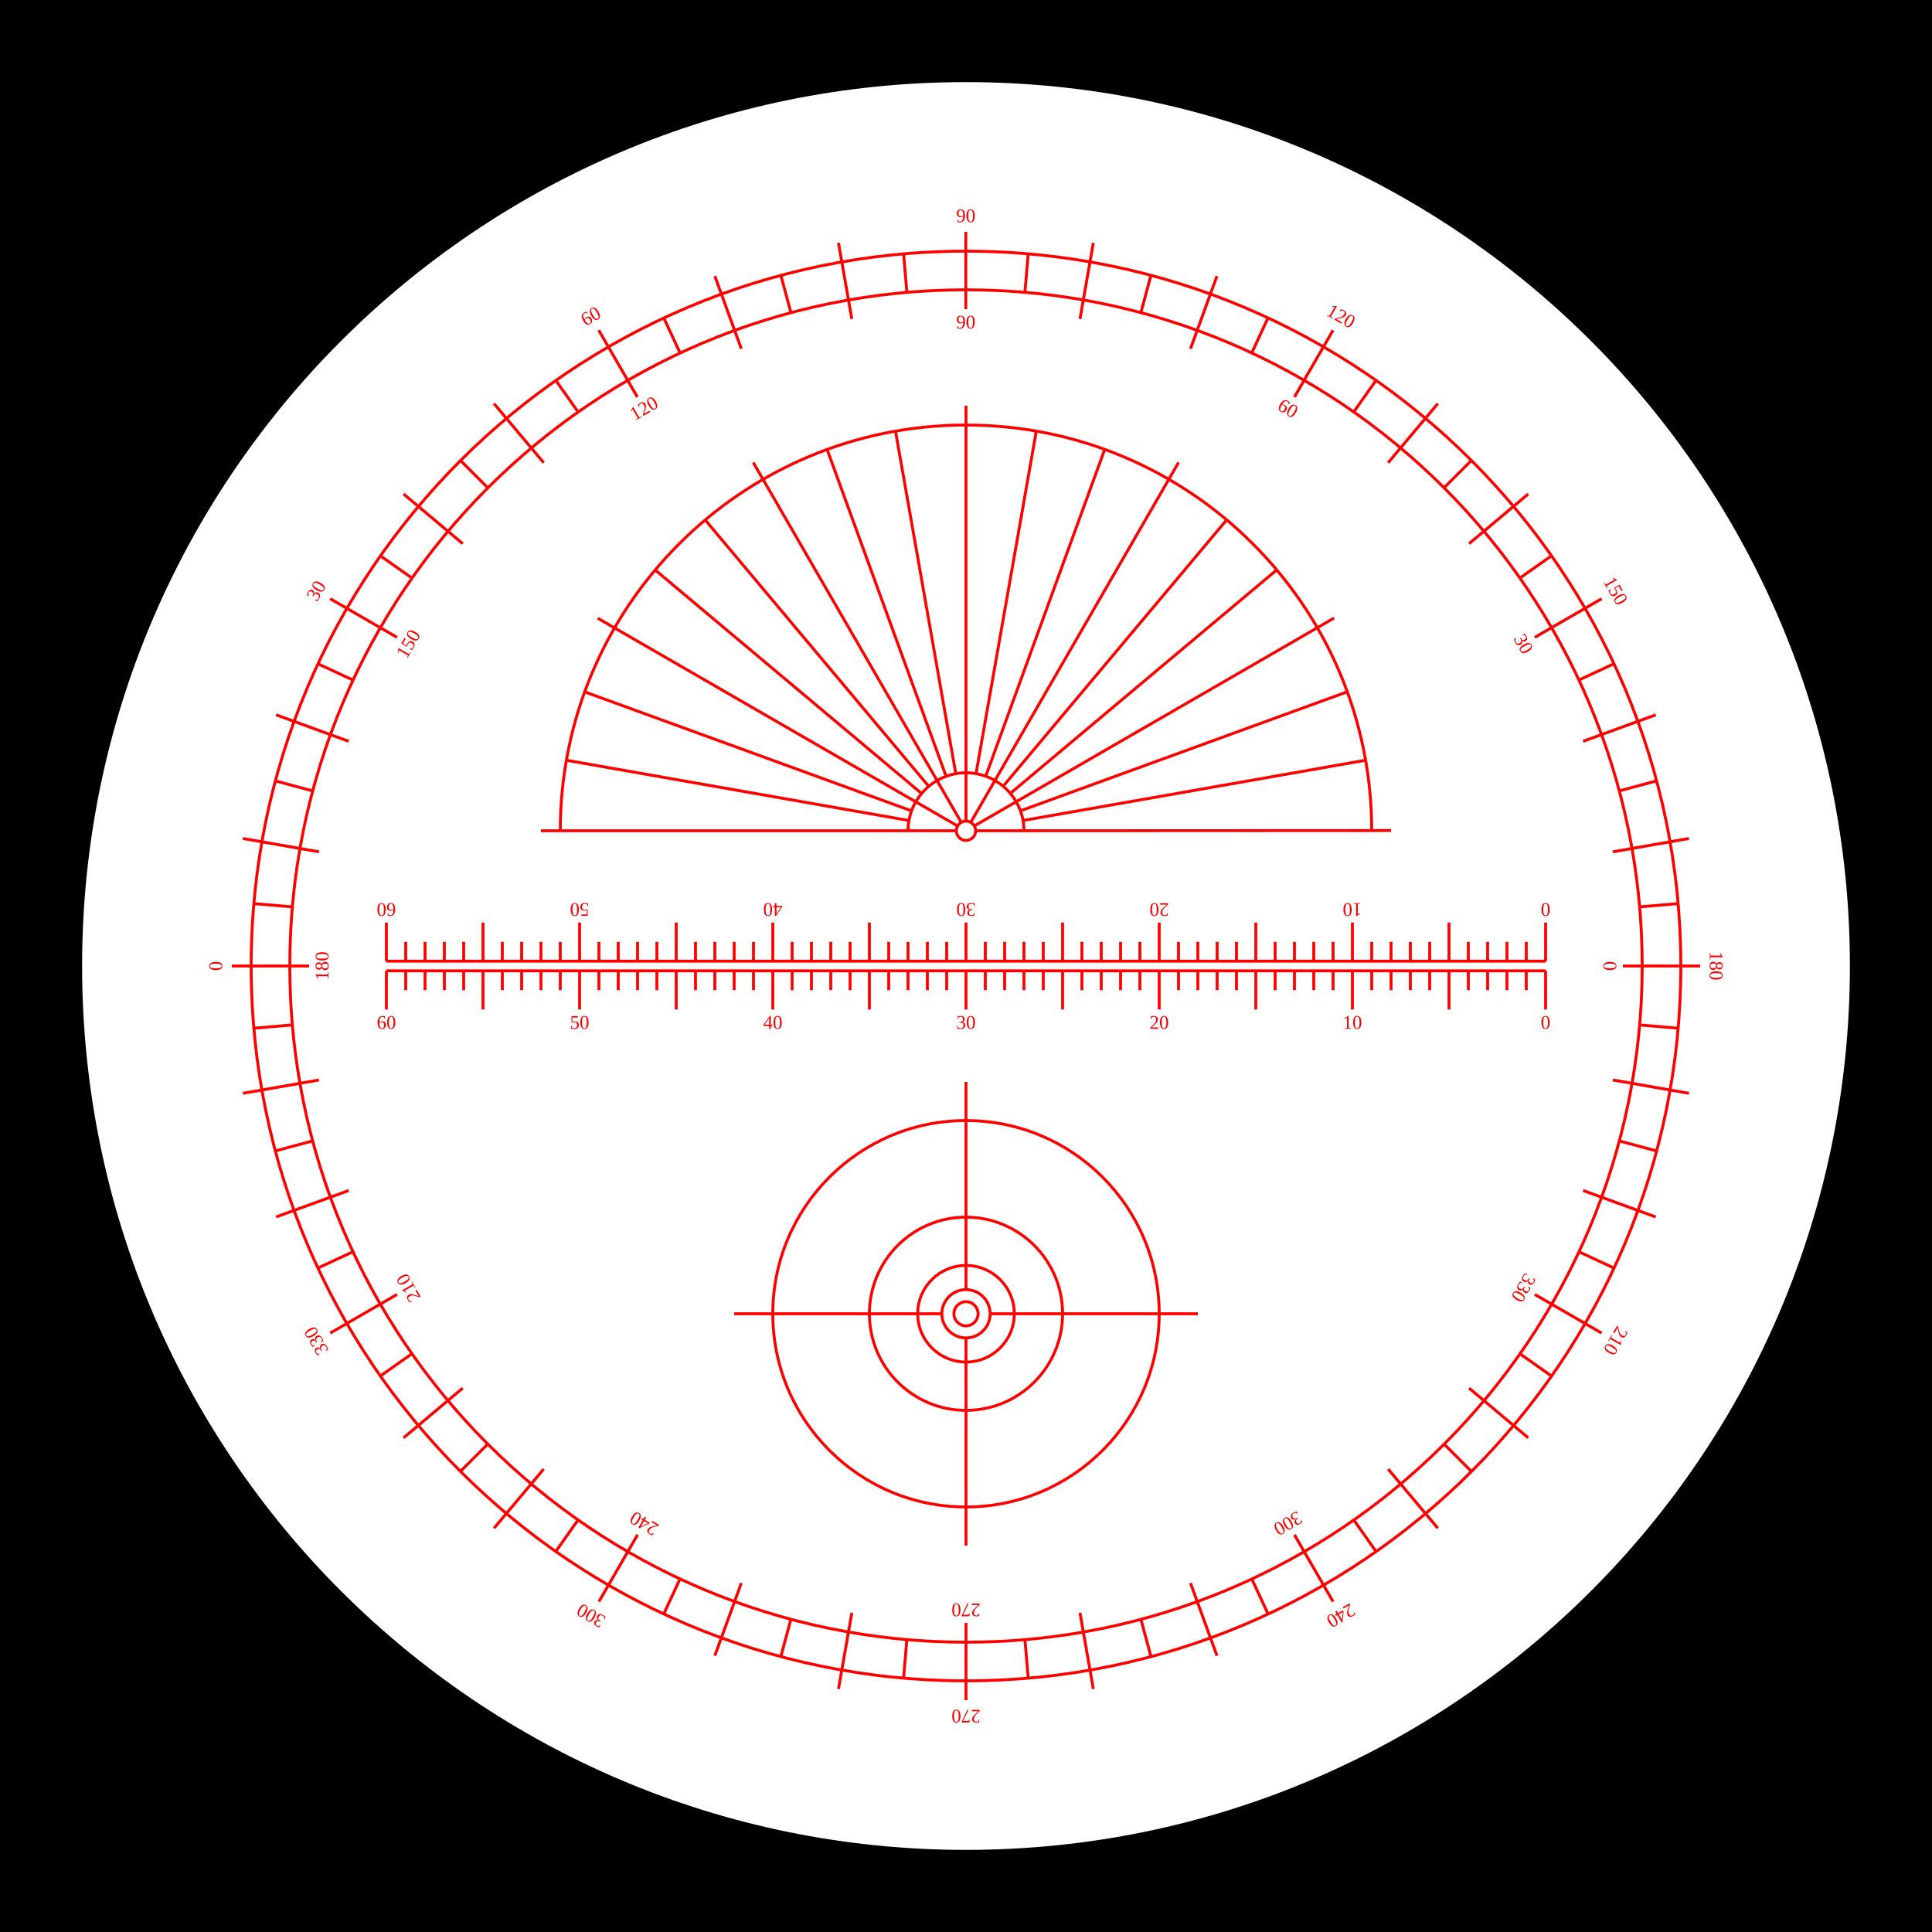
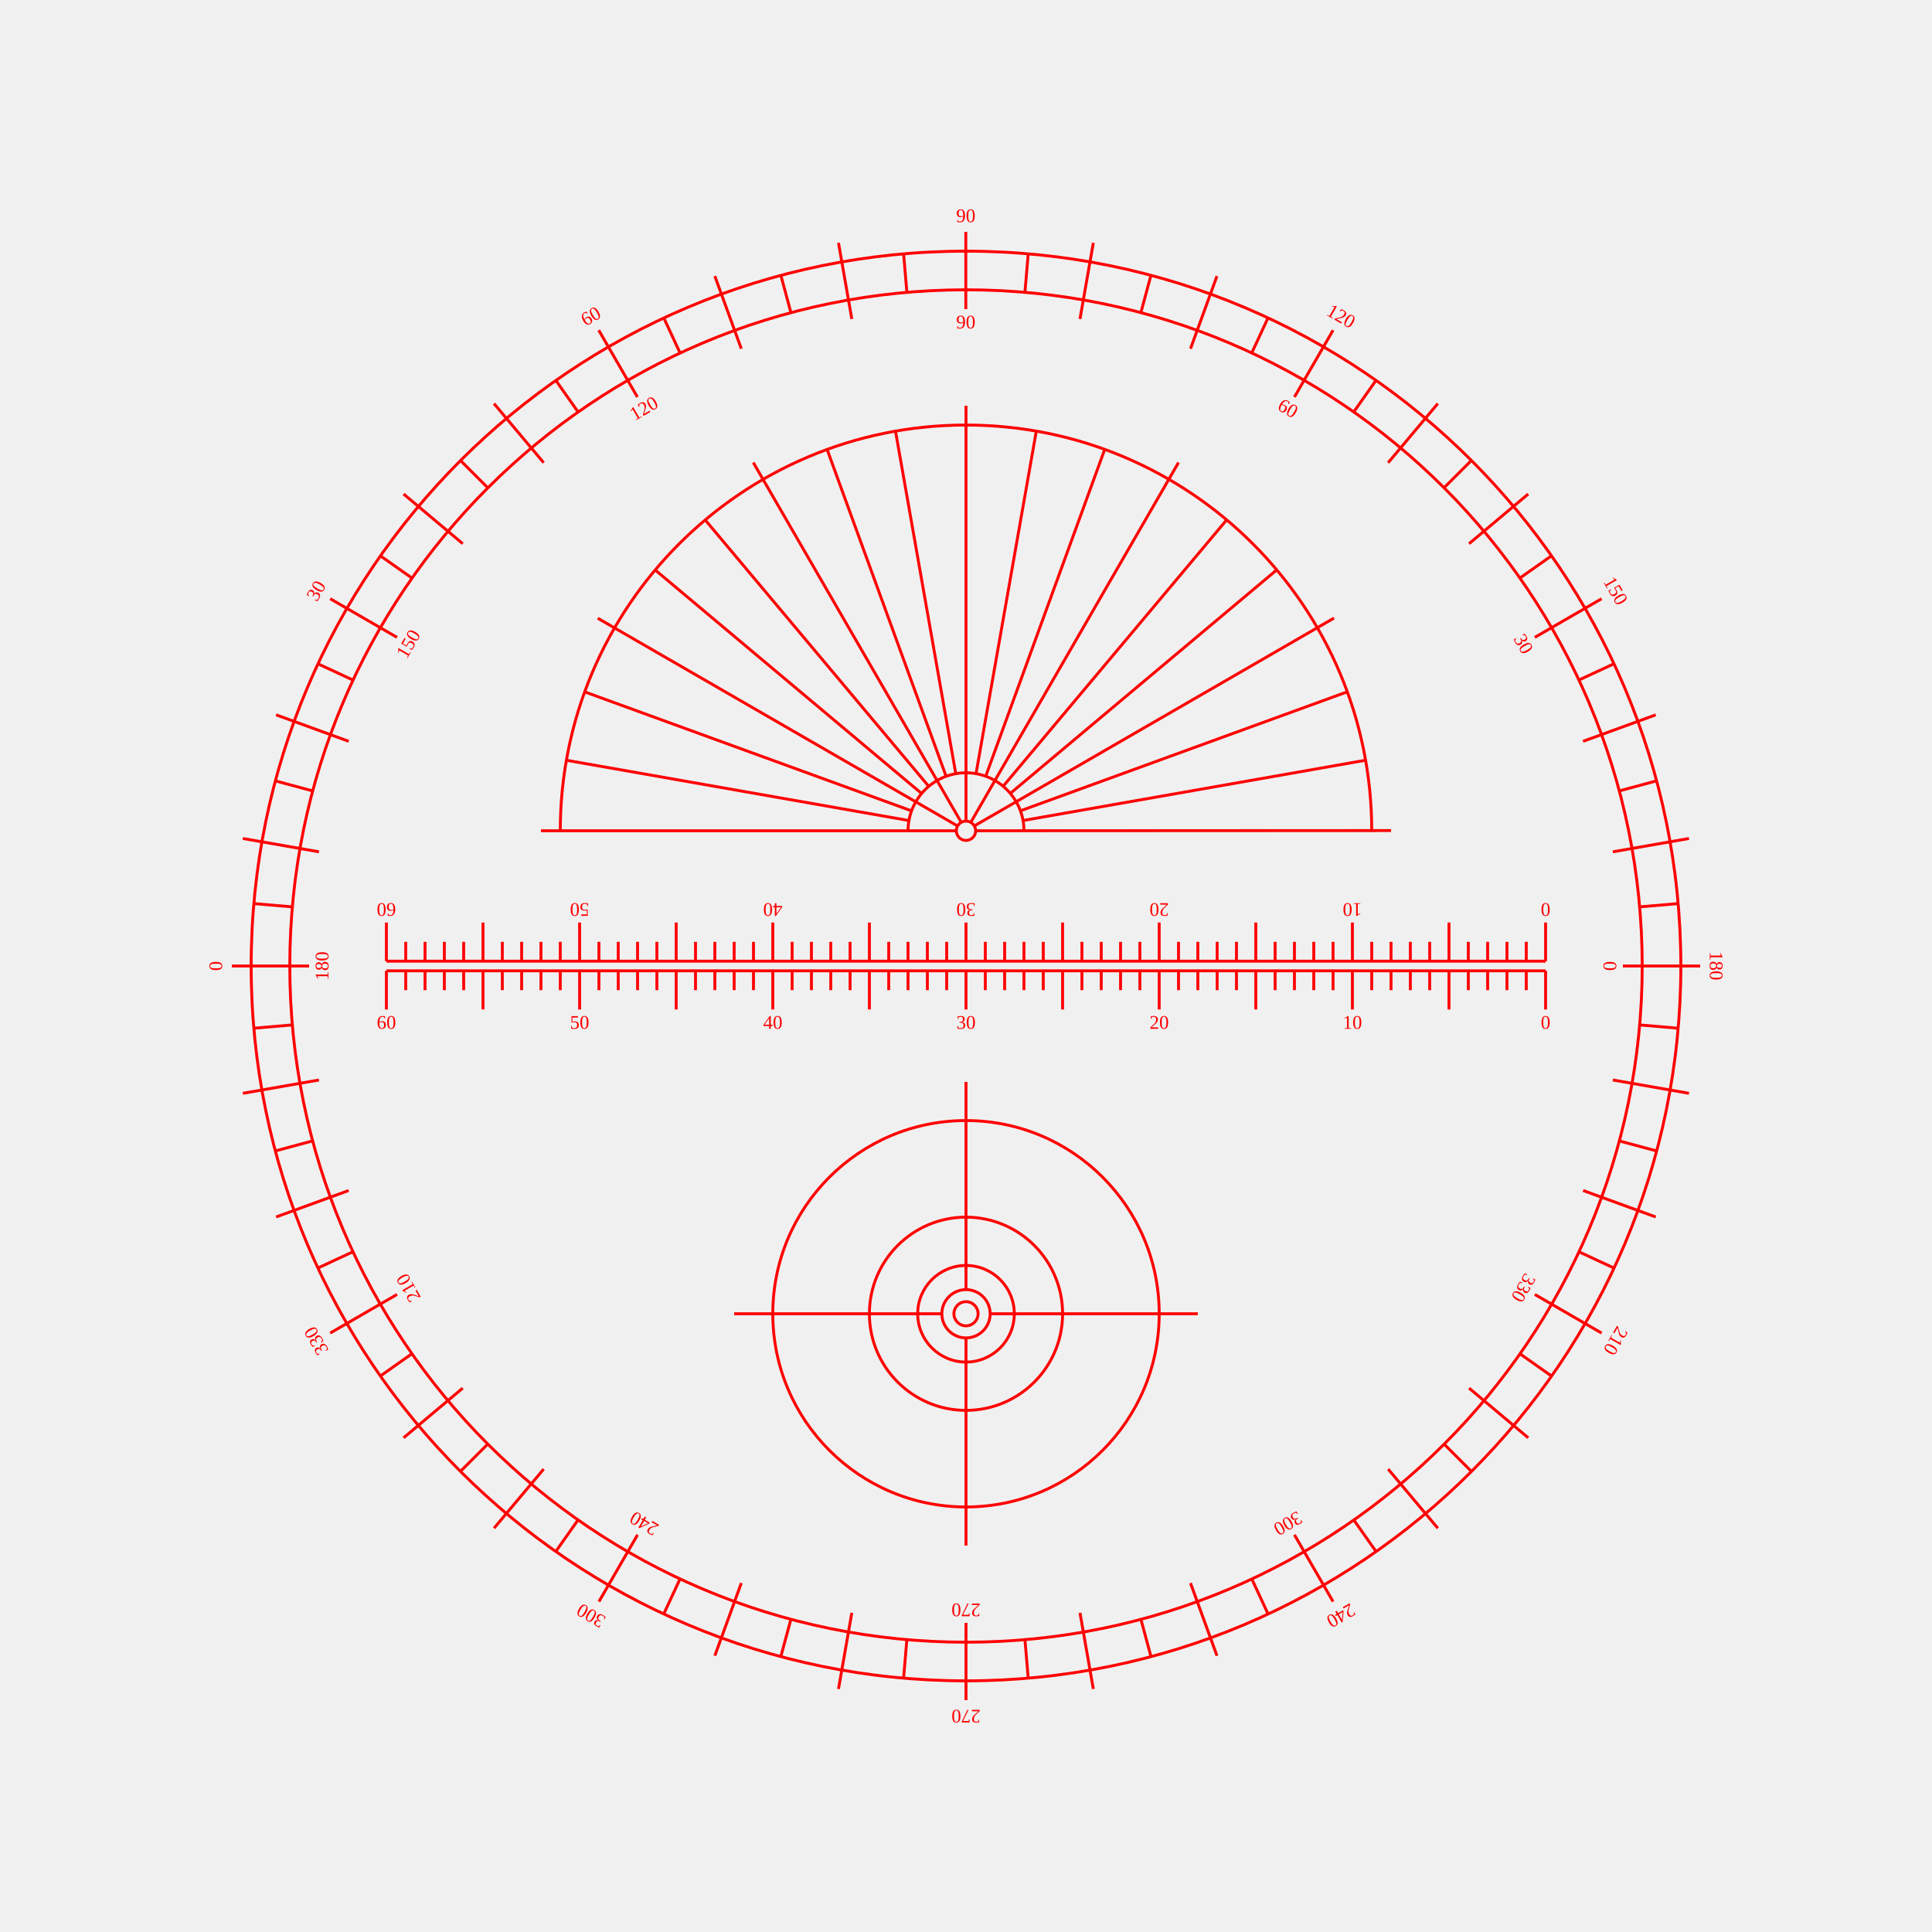
<svg xmlns="http://www.w3.org/2000/svg" version="1.1" width="100%" height="100%" viewBox="0 0 10000 10000">
  <g alignment-baseline="baseline" />
-   <rect width="10000" height="10000" fill="black" />
-   <circle cx="5000" cy="5000" r="4575" fill="white" />
  <g>
    <g>
      <g>
        <line stroke="red" stroke-width="15" x1="2000" y1="4975" x2="8000" y2="4975" />
        <line stroke="red" stroke-width="15" x1="2000" y1="4975" x2="2000" y2="4775" />
        <line stroke="red" stroke-width="15" x1="2100" y1="4975" x2="2100" y2="4875" />
        <line stroke="red" stroke-width="15" x1="2200" y1="4975" x2="2200" y2="4875" />
        <line stroke="red" stroke-width="15" x1="2300" y1="4975" x2="2300" y2="4875" />
        <line stroke="red" stroke-width="15" x1="2400" y1="4975" x2="2400" y2="4875" />
        <line stroke="red" stroke-width="15" x1="2500" y1="4975" x2="2500" y2="4775" />
        <line stroke="red" stroke-width="15" x1="2600" y1="4975" x2="2600" y2="4875" />
        <line stroke="red" stroke-width="15" x1="2700" y1="4975" x2="2700" y2="4875" />
        <line stroke="red" stroke-width="15" x1="2800" y1="4975" x2="2800" y2="4875" />
        <line stroke="red" stroke-width="15" x1="2900" y1="4975" x2="2900" y2="4875" />
        <line stroke="red" stroke-width="15" x1="3000" y1="4975" x2="3000" y2="4775" />
        <line stroke="red" stroke-width="15" x1="3100" y1="4975" x2="3100" y2="4875" />
        <line stroke="red" stroke-width="15" x1="3200" y1="4975" x2="3200" y2="4875" />
        <line stroke="red" stroke-width="15" x1="3300" y1="4975" x2="3300" y2="4875" />
        <line stroke="red" stroke-width="15" x1="3400" y1="4975" x2="3400" y2="4875" />
        <line stroke="red" stroke-width="15" x1="3500" y1="4975" x2="3500" y2="4775" />
        <line stroke="red" stroke-width="15" x1="3600" y1="4975" x2="3600" y2="4875" />
        <line stroke="red" stroke-width="15" x1="3700" y1="4975" x2="3700" y2="4875" />
        <line stroke="red" stroke-width="15" x1="3800" y1="4975" x2="3800" y2="4875" />
        <line stroke="red" stroke-width="15" x1="3900" y1="4975" x2="3900" y2="4875" />
        <line stroke="red" stroke-width="15" x1="4000" y1="4975" x2="4000" y2="4775" />
        <line stroke="red" stroke-width="15" x1="4100" y1="4975" x2="4100" y2="4875" />
        <line stroke="red" stroke-width="15" x1="4200" y1="4975" x2="4200" y2="4875" />
        <line stroke="red" stroke-width="15" x1="4300" y1="4975" x2="4300" y2="4875" />
        <line stroke="red" stroke-width="15" x1="4400" y1="4975" x2="4400" y2="4875" />
        <line stroke="red" stroke-width="15" x1="4500" y1="4975" x2="4500" y2="4775" />
        <line stroke="red" stroke-width="15" x1="4600" y1="4975" x2="4600" y2="4875" />
        <line stroke="red" stroke-width="15" x1="4700" y1="4975" x2="4700" y2="4875" />
        <line stroke="red" stroke-width="15" x1="4800" y1="4975" x2="4800" y2="4875" />
        <line stroke="red" stroke-width="15" x1="4900" y1="4975" x2="4900" y2="4875" />
        <line stroke="red" stroke-width="15" x1="5000" y1="4975" x2="5000" y2="4775" />
        <line stroke="red" stroke-width="15" x1="5100" y1="4975" x2="5100" y2="4875" />
        <line stroke="red" stroke-width="15" x1="5200" y1="4975" x2="5200" y2="4875" />
        <line stroke="red" stroke-width="15" x1="5300" y1="4975" x2="5300" y2="4875" />
        <line stroke="red" stroke-width="15" x1="5400" y1="4975" x2="5400" y2="4875" />
        <line stroke="red" stroke-width="15" x1="5500" y1="4975" x2="5500" y2="4775" />
        <line stroke="red" stroke-width="15" x1="5600" y1="4975" x2="5600" y2="4875" />
        <line stroke="red" stroke-width="15" x1="5700" y1="4975" x2="5700" y2="4875" />
        <line stroke="red" stroke-width="15" x1="5800" y1="4975" x2="5800" y2="4875" />
        <line stroke="red" stroke-width="15" x1="5900" y1="4975" x2="5900" y2="4875" />
        <line stroke="red" stroke-width="15" x1="6000" y1="4975" x2="6000" y2="4775" />
        <line stroke="red" stroke-width="15" x1="6100" y1="4975" x2="6100" y2="4875" />
        <line stroke="red" stroke-width="15" x1="6200" y1="4975" x2="6200" y2="4875" />
        <line stroke="red" stroke-width="15" x1="6300" y1="4975" x2="6300" y2="4875" />
        <line stroke="red" stroke-width="15" x1="6400" y1="4975" x2="6400" y2="4875" />
        <line stroke="red" stroke-width="15" x1="6500" y1="4975" x2="6500" y2="4775" />
        <line stroke="red" stroke-width="15" x1="6600" y1="4975" x2="6600" y2="4875" />
        <line stroke="red" stroke-width="15" x1="6700" y1="4975" x2="6700" y2="4875" />
        <line stroke="red" stroke-width="15" x1="6800" y1="4975" x2="6800" y2="4875" />
        <line stroke="red" stroke-width="15" x1="6900" y1="4975" x2="6900" y2="4875" />
        <line stroke="red" stroke-width="15" x1="7000" y1="4975" x2="7000" y2="4775" />
        <line stroke="red" stroke-width="15" x1="7100" y1="4975" x2="7100" y2="4875" />
        <line stroke="red" stroke-width="15" x1="7200" y1="4975" x2="7200" y2="4875" />
        <line stroke="red" stroke-width="15" x1="7300" y1="4975" x2="7300" y2="4875" />
        <line stroke="red" stroke-width="15" x1="7400" y1="4975" x2="7400" y2="4875" />
        <line stroke="red" stroke-width="15" x1="7500" y1="4975" x2="7500" y2="4775" />
        <line stroke="red" stroke-width="15" x1="7600" y1="4975" x2="7600" y2="4875" />
        <line stroke="red" stroke-width="15" x1="7700" y1="4975" x2="7700" y2="4875" />
        <line stroke="red" stroke-width="15" x1="7800" y1="4975" x2="7800" y2="4875" />
        <line stroke="red" stroke-width="15" x1="7900" y1="4975" x2="7900" y2="4875" />
        <line stroke="red" stroke-width="15" x1="8000" y1="4975" x2="8000" y2="4775" />
      </g>
      <g>
        <text fill="red" font-size="100" transform="translate(2050, 4675) rotate(180)">60</text>
        <text fill="red" font-size="100" transform="translate(3050, 4675) rotate(180)">50</text>
        <text fill="red" font-size="100" transform="translate(4050, 4675) rotate(180)">40</text>
        <text fill="red" font-size="100" transform="translate(5050, 4675) rotate(180)">30</text>
        <text fill="red" font-size="100" transform="translate(6050, 4675) rotate(180)">20</text>
        <text fill="red" font-size="100" transform="translate(7050, 4675) rotate(180)">10</text>
        <text fill="red" font-size="100" transform="translate(8025, 4675) rotate(180)">0</text>
      </g>
    </g>
    <g>
      <g>
        <line stroke="red" stroke-width="15" x1="2000" y1="5025" x2="8000" y2="5025" />
        <line stroke="red" stroke-width="15" x1="2000" y1="5025" x2="2000" y2="5225" />
        <line stroke="red" stroke-width="15" x1="2100" y1="5025" x2="2100" y2="5125" />
        <line stroke="red" stroke-width="15" x1="2200" y1="5025" x2="2200" y2="5125" />
        <line stroke="red" stroke-width="15" x1="2300" y1="5025" x2="2300" y2="5125" />
        <line stroke="red" stroke-width="15" x1="2400" y1="5025" x2="2400" y2="5125" />
        <line stroke="red" stroke-width="15" x1="2500" y1="5025" x2="2500" y2="5225" />
        <line stroke="red" stroke-width="15" x1="2600" y1="5025" x2="2600" y2="5125" />
        <line stroke="red" stroke-width="15" x1="2700" y1="5025" x2="2700" y2="5125" />
        <line stroke="red" stroke-width="15" x1="2800" y1="5025" x2="2800" y2="5125" />
        <line stroke="red" stroke-width="15" x1="2900" y1="5025" x2="2900" y2="5125" />
        <line stroke="red" stroke-width="15" x1="3000" y1="5025" x2="3000" y2="5225" />
        <line stroke="red" stroke-width="15" x1="3100" y1="5025" x2="3100" y2="5125" />
        <line stroke="red" stroke-width="15" x1="3200" y1="5025" x2="3200" y2="5125" />
        <line stroke="red" stroke-width="15" x1="3300" y1="5025" x2="3300" y2="5125" />
        <line stroke="red" stroke-width="15" x1="3400" y1="5025" x2="3400" y2="5125" />
        <line stroke="red" stroke-width="15" x1="3500" y1="5025" x2="3500" y2="5225" />
        <line stroke="red" stroke-width="15" x1="3600" y1="5025" x2="3600" y2="5125" />
        <line stroke="red" stroke-width="15" x1="3700" y1="5025" x2="3700" y2="5125" />
        <line stroke="red" stroke-width="15" x1="3800" y1="5025" x2="3800" y2="5125" />
        <line stroke="red" stroke-width="15" x1="3900" y1="5025" x2="3900" y2="5125" />
        <line stroke="red" stroke-width="15" x1="4000" y1="5025" x2="4000" y2="5225" />
        <line stroke="red" stroke-width="15" x1="4100" y1="5025" x2="4100" y2="5125" />
        <line stroke="red" stroke-width="15" x1="4200" y1="5025" x2="4200" y2="5125" />
        <line stroke="red" stroke-width="15" x1="4300" y1="5025" x2="4300" y2="5125" />
        <line stroke="red" stroke-width="15" x1="4400" y1="5025" x2="4400" y2="5125" />
        <line stroke="red" stroke-width="15" x1="4500" y1="5025" x2="4500" y2="5225" />
        <line stroke="red" stroke-width="15" x1="4600" y1="5025" x2="4600" y2="5125" />
        <line stroke="red" stroke-width="15" x1="4700" y1="5025" x2="4700" y2="5125" />
        <line stroke="red" stroke-width="15" x1="4800" y1="5025" x2="4800" y2="5125" />
        <line stroke="red" stroke-width="15" x1="4900" y1="5025" x2="4900" y2="5125" />
        <line stroke="red" stroke-width="15" x1="5000" y1="5025" x2="5000" y2="5225" />
        <line stroke="red" stroke-width="15" x1="5100" y1="5025" x2="5100" y2="5125" />
        <line stroke="red" stroke-width="15" x1="5200" y1="5025" x2="5200" y2="5125" />
        <line stroke="red" stroke-width="15" x1="5300" y1="5025" x2="5300" y2="5125" />
        <line stroke="red" stroke-width="15" x1="5400" y1="5025" x2="5400" y2="5125" />
        <line stroke="red" stroke-width="15" x1="5500" y1="5025" x2="5500" y2="5225" />
        <line stroke="red" stroke-width="15" x1="5600" y1="5025" x2="5600" y2="5125" />
        <line stroke="red" stroke-width="15" x1="5700" y1="5025" x2="5700" y2="5125" />
        <line stroke="red" stroke-width="15" x1="5800" y1="5025" x2="5800" y2="5125" />
        <line stroke="red" stroke-width="15" x1="5900" y1="5025" x2="5900" y2="5125" />
        <line stroke="red" stroke-width="15" x1="6000" y1="5025" x2="6000" y2="5225" />
        <line stroke="red" stroke-width="15" x1="6100" y1="5025" x2="6100" y2="5125" />
        <line stroke="red" stroke-width="15" x1="6200" y1="5025" x2="6200" y2="5125" />
        <line stroke="red" stroke-width="15" x1="6300" y1="5025" x2="6300" y2="5125" />
        <line stroke="red" stroke-width="15" x1="6400" y1="5025" x2="6400" y2="5125" />
        <line stroke="red" stroke-width="15" x1="6500" y1="5025" x2="6500" y2="5225" />
        <line stroke="red" stroke-width="15" x1="6600" y1="5025" x2="6600" y2="5125" />
        <line stroke="red" stroke-width="15" x1="6700" y1="5025" x2="6700" y2="5125" />
        <line stroke="red" stroke-width="15" x1="6800" y1="5025" x2="6800" y2="5125" />
        <line stroke="red" stroke-width="15" x1="6900" y1="5025" x2="6900" y2="5125" />
        <line stroke="red" stroke-width="15" x1="7000" y1="5025" x2="7000" y2="5225" />
        <line stroke="red" stroke-width="15" x1="7100" y1="5025" x2="7100" y2="5125" />
        <line stroke="red" stroke-width="15" x1="7200" y1="5025" x2="7200" y2="5125" />
        <line stroke="red" stroke-width="15" x1="7300" y1="5025" x2="7300" y2="5125" />
        <line stroke="red" stroke-width="15" x1="7400" y1="5025" x2="7400" y2="5125" />
        <line stroke="red" stroke-width="15" x1="7500" y1="5025" x2="7500" y2="5225" />
        <line stroke="red" stroke-width="15" x1="7600" y1="5025" x2="7600" y2="5125" />
        <line stroke="red" stroke-width="15" x1="7700" y1="5025" x2="7700" y2="5125" />
        <line stroke="red" stroke-width="15" x1="7800" y1="5025" x2="7800" y2="5125" />
        <line stroke="red" stroke-width="15" x1="7900" y1="5025" x2="7900" y2="5125" />
        <line stroke="red" stroke-width="15" x1="8000" y1="5025" x2="8000" y2="5225" />
      </g>
      <g>
        <text x="1950" y="5325" fill="red" font-size="100">60</text>
        <text x="2950" y="5325" fill="red" font-size="100">50</text>
        <text x="3950" y="5325" fill="red" font-size="100">40</text>
        <text x="4950" y="5325" fill="red" font-size="100">30</text>
        <text x="5950" y="5325" fill="red" font-size="100">20</text>
        <text x="6950" y="5325" fill="red" font-size="100">10</text>
        <text x="7975" y="5325" fill="red" font-size="100">0</text>
      </g>
    </g>
  </g>
  <g>
    <circle cx="5000" cy="6800" r="62.5" stroke="red" stroke-width="15" fill="none" />
    <circle cx="5000" cy="6800" r="125" stroke="red" stroke-width="15" fill="none" />
    <circle cx="5000" cy="6800" r="250" stroke="red" stroke-width="15" fill="none" />
    <circle cx="5000" cy="6800" r="500" stroke="red" stroke-width="15" fill="none" />
    <circle cx="5000" cy="6800" r="1000" stroke="red" stroke-width="15" fill="none" />
    <g>
      <line stroke="red" stroke-width="15" x1="3800" y1="6800" x2="4875" y2="6800" />
      <line stroke="red" stroke-width="15" x1="5125" y1="6800" x2="6200" y2="6800" />
    </g>
    <g>
      <line stroke="red" stroke-width="15" x1="5000" y1="5600" x2="5000" y2="6675" />
      <line stroke="red" stroke-width="15" x1="5000" y1="6925" x2="5000" y2="8000" />
    </g>
  </g>
  <g>
    <circle cx="5000" cy="4300" r="50" stroke="red" stroke-width="15" fill="none" />
    <path d="M 2900,4300 A 2100,2100 0 1 1 7100,4300" stroke="red" stroke-width="15" fill="none" />
    <path d="M 4700,4300 A 300,300 0 1 1 5300,4300" stroke="red" stroke-width="15" fill="none" />
    <g>
      <line stroke="red" stroke-width="15" x1="4950" y1="4300" x2="2800" y2="4300" />
      <line stroke="red" stroke-width="15" x1="4704" y1="4247" x2="2931" y2="3935" />
      <line stroke="red" stroke-width="15" x1="4718" y1="4197" x2="3026" y2="3581" />
      <line stroke="red" stroke-width="15" x1="4956" y1="4275" x2="3094" y2="3200" />
      <line stroke="red" stroke-width="15" x1="4770" y1="4107" x2="3391" y2="2950" />
      <line stroke="red" stroke-width="15" x1="4807" y1="4070" x2="3650" y2="2691" />
      <line stroke="red" stroke-width="15" x1="4975" y1="4256" x2="3899" y2="2394" />
      <line stroke="red" stroke-width="15" x1="4897" y1="4018" x2="4281" y2="2326" />
      <line stroke="red" stroke-width="15" x1="4947" y1="4004" x2="4635" y2="2231" />
      <line stroke="red" stroke-width="15" x1="5000" y1="4250" x2="5000" y2="2100" />
      <line stroke="red" stroke-width="15" x1="5052" y1="4004" x2="5364" y2="2231" />
      <line stroke="red" stroke-width="15" x1="5102" y1="4018" x2="5718" y2="2326" />
      <line stroke="red" stroke-width="15" x1="5025" y1="4256" x2="6100" y2="2394" />
      <line stroke="red" stroke-width="15" x1="5192" y1="4070" x2="6349" y2="2691" />
      <line stroke="red" stroke-width="15" x1="5229" y1="4107" x2="6608" y2="2950" />
      <line stroke="red" stroke-width="15" x1="5043" y1="4275" x2="6905" y2="3199" />
      <line stroke="red" stroke-width="15" x1="5281" y1="4197" x2="6973" y2="3581" />
      <line stroke="red" stroke-width="15" x1="5295" y1="4247" x2="7068" y2="3935" />
      <line stroke="red" stroke-width="15" x1="5050" y1="4300" x2="7200" y2="4299" />
    </g>
  </g>
  <g>
    <defs>
      <path id="innerTopTextPath" d="M 1750,5000 A 3075,3075 0 1 1 8250,5000" />
      <path id="innerBottomTextPath" d="M 1750,5000 A 3075,3075 0 1 0 8250,5000" />
      <path id="outerTopTextPath" d="M 1100,5000 A 3400,3400 0 1 1 8900,5000" />
      <path id="outerBottomTextPath" d="M 1100,5000 A 3400,3400 0 1 0 8900,5000" />
    </defs>
    <circle cx="5000" cy="5000" r="3500" stroke="red" stroke-width="15" fill="none" />
    <circle cx="5000" cy="5000" r="3700" stroke="red" stroke-width="15" fill="none" />
    <g>
      <text text-anchor="middle" fill="red" font-size="100" transform="translate(8300, 5000) rotate(90)">0</text>
      <text text-anchor="middle" fill="red" font-size="100" transform="translate(7857, 6650) rotate(120)">330</text>
      <text text-anchor="middle" fill="red" font-size="100" transform="translate(6650, 7857) rotate(150)">300</text>
      <text text-anchor="middle" fill="red" font-size="100" transform="translate(5000, 8300) rotate(180)">270</text>
      <text text-anchor="middle" fill="red" font-size="100" transform="translate(3350, 7857) rotate(210)">240</text>
      <text text-anchor="middle" fill="red" font-size="100" transform="translate(2142, 6650) rotate(240)">210</text>
      <text text-anchor="middle" fill="red" font-size="100" transform="translate(1700, 5000) rotate(270)">180</text>
      <text text-anchor="middle" fill="red" font-size="100" transform="translate(2142, 3349) rotate(300)">150</text>
      <text text-anchor="middle" fill="red" font-size="100" transform="translate(3349, 2142) rotate(330)">120</text>
      <text text-anchor="middle" fill="red" font-size="100" transform="translate(4999, 1700) rotate(360)">90</text>
      <text text-anchor="middle" fill="red" font-size="100" transform="translate(6650, 2142) rotate(390)">60</text>
      <text text-anchor="middle" fill="red" font-size="100" transform="translate(7857, 3349) rotate(420)">30</text>
    </g>
    <g>
      <text text-anchor="middle" fill="red" font-size="100" transform="translate(1150, 5000) rotate(270)">0</text>
      <text text-anchor="middle" fill="red" font-size="100" transform="translate(1665, 3074) rotate(300)">30</text>
      <text text-anchor="middle" fill="red" font-size="100" transform="translate(3074, 1665) rotate(330)">60</text>
      <text text-anchor="middle" fill="red" font-size="100" transform="translate(4999, 1150) rotate(360)">90</text>
      <text text-anchor="middle" fill="red" font-size="100" transform="translate(6925, 1665) rotate(390)">120</text>
      <text text-anchor="middle" fill="red" font-size="100" transform="translate(8334, 3074) rotate(420)">150</text>
      <text text-anchor="middle" fill="red" font-size="100" transform="translate(8850, 4999) rotate(450)">180</text>
      <text text-anchor="middle" fill="red" font-size="100" transform="translate(8334, 6924) rotate(480)">210</text>
      <text text-anchor="middle" fill="red" font-size="100" transform="translate(6924, 8334) rotate(510)">240</text>
      <text text-anchor="middle" fill="red" font-size="100" transform="translate(5000, 8850) rotate(540)">270</text>
      <text text-anchor="middle" fill="red" font-size="100" transform="translate(3075, 8334) rotate(570)">300</text>
      <text text-anchor="middle" fill="red" font-size="100" transform="translate(1665, 6924) rotate(600)">330</text>
    </g>
    <g>
      <line stroke="red" stroke-width="15" x1="8400" y1="5000" x2="8800" y2="5000" />
      <line stroke="red" stroke-width="15" x1="8486" y1="5305" x2="8685" y2="5322" />
      <line stroke="red" stroke-width="15" x1="8348" y1="5590" x2="8742" y2="5659" />
      <line stroke="red" stroke-width="15" x1="8380" y1="5905" x2="8573" y2="5957" />
      <line stroke="red" stroke-width="15" x1="8194" y1="6162" x2="8570" y2="6299" />
      <line stroke="red" stroke-width="15" x1="8172" y1="6479" x2="8353" y2="6563" />
      <line stroke="red" stroke-width="15" x1="7944" y1="6700" x2="8290" y2="6900" />
      <line stroke="red" stroke-width="15" x1="7867" y1="7007" x2="8030" y2="7122" />
      <line stroke="red" stroke-width="15" x1="7604" y1="7185" x2="7910" y2="7442" />
      <line stroke="red" stroke-width="15" x1="7474" y1="7474" x2="7616" y2="7616" />
      <line stroke="red" stroke-width="15" x1="7185" y1="7604" x2="7442" y2="7910" />
      <line stroke="red" stroke-width="15" x1="7007" y1="7867" x2="7122" y2="8030" />
      <line stroke="red" stroke-width="15" x1="6700" y1="7944" x2="6900" y2="8290" />
      <line stroke="red" stroke-width="15" x1="6479" y1="8172" x2="6563" y2="8353" />
      <line stroke="red" stroke-width="15" x1="6162" y1="8194" x2="6299" y2="8570" />
      <line stroke="red" stroke-width="15" x1="5905" y1="8380" x2="5957" y2="8573" />
      <line stroke="red" stroke-width="15" x1="5590" y1="8348" x2="5659" y2="8742" />
      <line stroke="red" stroke-width="15" x1="5305" y1="8486" x2="5322" y2="8685" />
      <line stroke="red" stroke-width="15" x1="5000" y1="8400" x2="5000" y2="8800" />
      <line stroke="red" stroke-width="15" x1="4694" y1="8486" x2="4677" y2="8685" />
      <line stroke="red" stroke-width="15" x1="4409" y1="8348" x2="4340" y2="8742" />
      <line stroke="red" stroke-width="15" x1="4094" y1="8380" x2="4042" y2="8573" />
      <line stroke="red" stroke-width="15" x1="3837" y1="8194" x2="3700" y2="8570" />
      <line stroke="red" stroke-width="15" x1="3520" y1="8172" x2="3436" y2="8353" />
      <line stroke="red" stroke-width="15" x1="3300" y1="7944" x2="3100" y2="8290" />
      <line stroke="red" stroke-width="15" x1="2992" y1="7867" x2="2877" y2="8030" />
      <line stroke="red" stroke-width="15" x1="2814" y1="7604" x2="2557" y2="7910" />
      <line stroke="red" stroke-width="15" x1="2525" y1="7474" x2="2383" y2="7616" />
      <line stroke="red" stroke-width="15" x1="2395" y1="7185" x2="2089" y2="7442" />
      <line stroke="red" stroke-width="15" x1="2132" y1="7007" x2="1969" y2="7122" />
      <line stroke="red" stroke-width="15" x1="2055" y1="6700" x2="1709" y2="6900" />
      <line stroke="red" stroke-width="15" x1="1827" y1="6479" x2="1646" y2="6563" />
      <line stroke="red" stroke-width="15" x1="1805" y1="6162" x2="1429" y2="6299" />
      <line stroke="red" stroke-width="15" x1="1619" y1="5905" x2="1426" y2="5957" />
      <line stroke="red" stroke-width="15" x1="1651" y1="5590" x2="1257" y2="5659" />
      <line stroke="red" stroke-width="15" x1="1513" y1="5305" x2="1314" y2="5322" />
      <line stroke="red" stroke-width="15" x1="1600" y1="5000" x2="1200" y2="5000" />
      <line stroke="red" stroke-width="15" x1="1513" y1="4694" x2="1314" y2="4677" />
      <line stroke="red" stroke-width="15" x1="1651" y1="4409" x2="1257" y2="4340" />
      <line stroke="red" stroke-width="15" x1="1619" y1="4094" x2="1426" y2="4042" />
      <line stroke="red" stroke-width="15" x1="1805" y1="3837" x2="1429" y2="3700" />
      <line stroke="red" stroke-width="15" x1="1827" y1="3520" x2="1646" y2="3436" />
      <line stroke="red" stroke-width="15" x1="2055" y1="3299" x2="1709" y2="3099" />
      <line stroke="red" stroke-width="15" x1="2132" y1="2992" x2="1969" y2="2877" />
      <line stroke="red" stroke-width="15" x1="2395" y1="2814" x2="2089" y2="2557" />
      <line stroke="red" stroke-width="15" x1="2525" y1="2525" x2="2383" y2="2383" />
      <line stroke="red" stroke-width="15" x1="2814" y1="2395" x2="2557" y2="2089" />
      <line stroke="red" stroke-width="15" x1="2992" y1="2132" x2="2877" y2="1969" />
      <line stroke="red" stroke-width="15" x1="3299" y1="2055" x2="3099" y2="1709" />
      <line stroke="red" stroke-width="15" x1="3520" y1="1827" x2="3436" y2="1646" />
      <line stroke="red" stroke-width="15" x1="3837" y1="1805" x2="3700" y2="1429" />
      <line stroke="red" stroke-width="15" x1="4094" y1="1619" x2="4042" y2="1426" />
      <line stroke="red" stroke-width="15" x1="4409" y1="1651" x2="4340" y2="1257" />
      <line stroke="red" stroke-width="15" x1="4694" y1="1513" x2="4677" y2="1314" />
      <line stroke="red" stroke-width="15" x1="4999" y1="1600" x2="4999" y2="1200" />
      <line stroke="red" stroke-width="15" x1="5305" y1="1513" x2="5322" y2="1314" />
      <line stroke="red" stroke-width="15" x1="5590" y1="1651" x2="5659" y2="1257" />
      <line stroke="red" stroke-width="15" x1="5905" y1="1619" x2="5957" y2="1426" />
      <line stroke="red" stroke-width="15" x1="6162" y1="1805" x2="6299" y2="1429" />
      <line stroke="red" stroke-width="15" x1="6479" y1="1827" x2="6563" y2="1646" />
      <line stroke="red" stroke-width="15" x1="6700" y1="2055" x2="6900" y2="1709" />
      <line stroke="red" stroke-width="15" x1="7007" y1="2132" x2="7122" y2="1969" />
      <line stroke="red" stroke-width="15" x1="7185" y1="2395" x2="7442" y2="2089" />
      <line stroke="red" stroke-width="15" x1="7474" y1="2525" x2="7616" y2="2383" />
      <line stroke="red" stroke-width="15" x1="7604" y1="2814" x2="7910" y2="2557" />
      <line stroke="red" stroke-width="15" x1="7867" y1="2992" x2="8030" y2="2877" />
      <line stroke="red" stroke-width="15" x1="7944" y1="3299" x2="8290" y2="3099" />
      <line stroke="red" stroke-width="15" x1="8172" y1="3520" x2="8353" y2="3436" />
      <line stroke="red" stroke-width="15" x1="8194" y1="3837" x2="8570" y2="3700" />
      <line stroke="red" stroke-width="15" x1="8380" y1="4094" x2="8573" y2="4042" />
      <line stroke="red" stroke-width="15" x1="8348" y1="4409" x2="8742" y2="4340" />
      <line stroke="red" stroke-width="15" x1="8486" y1="4694" x2="8685" y2="4677" />
    </g>
  </g>
</svg>
